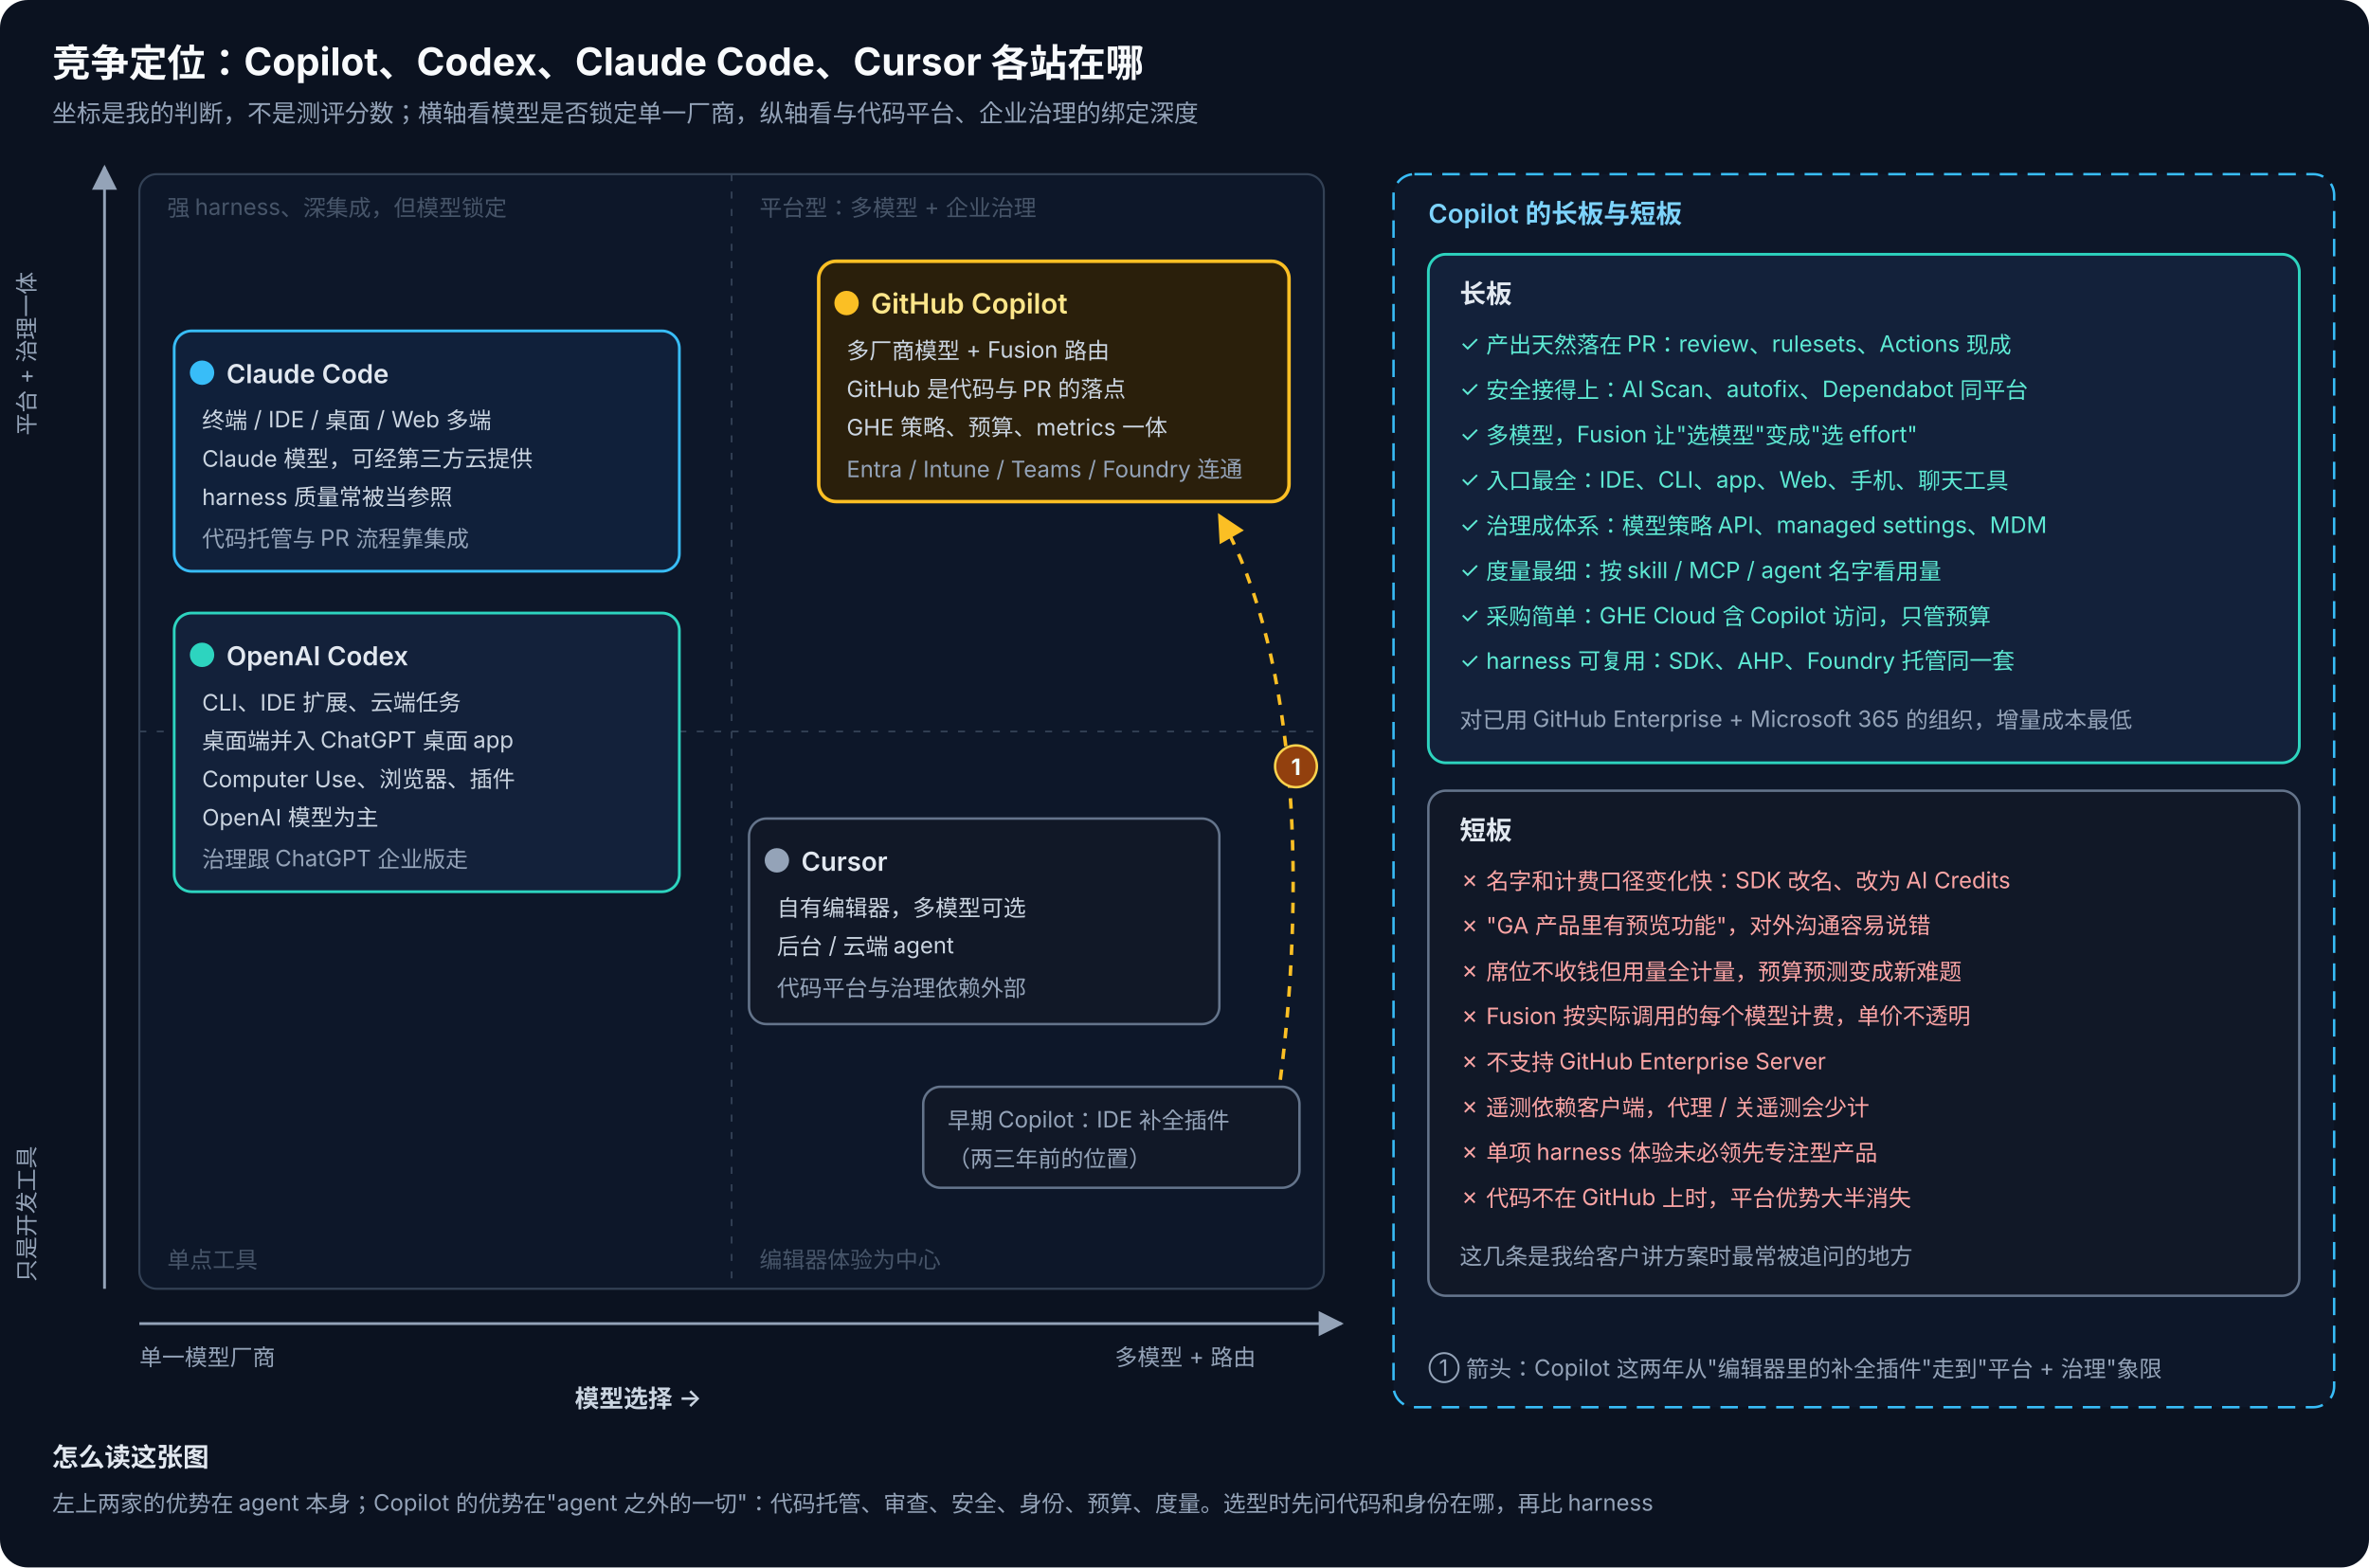
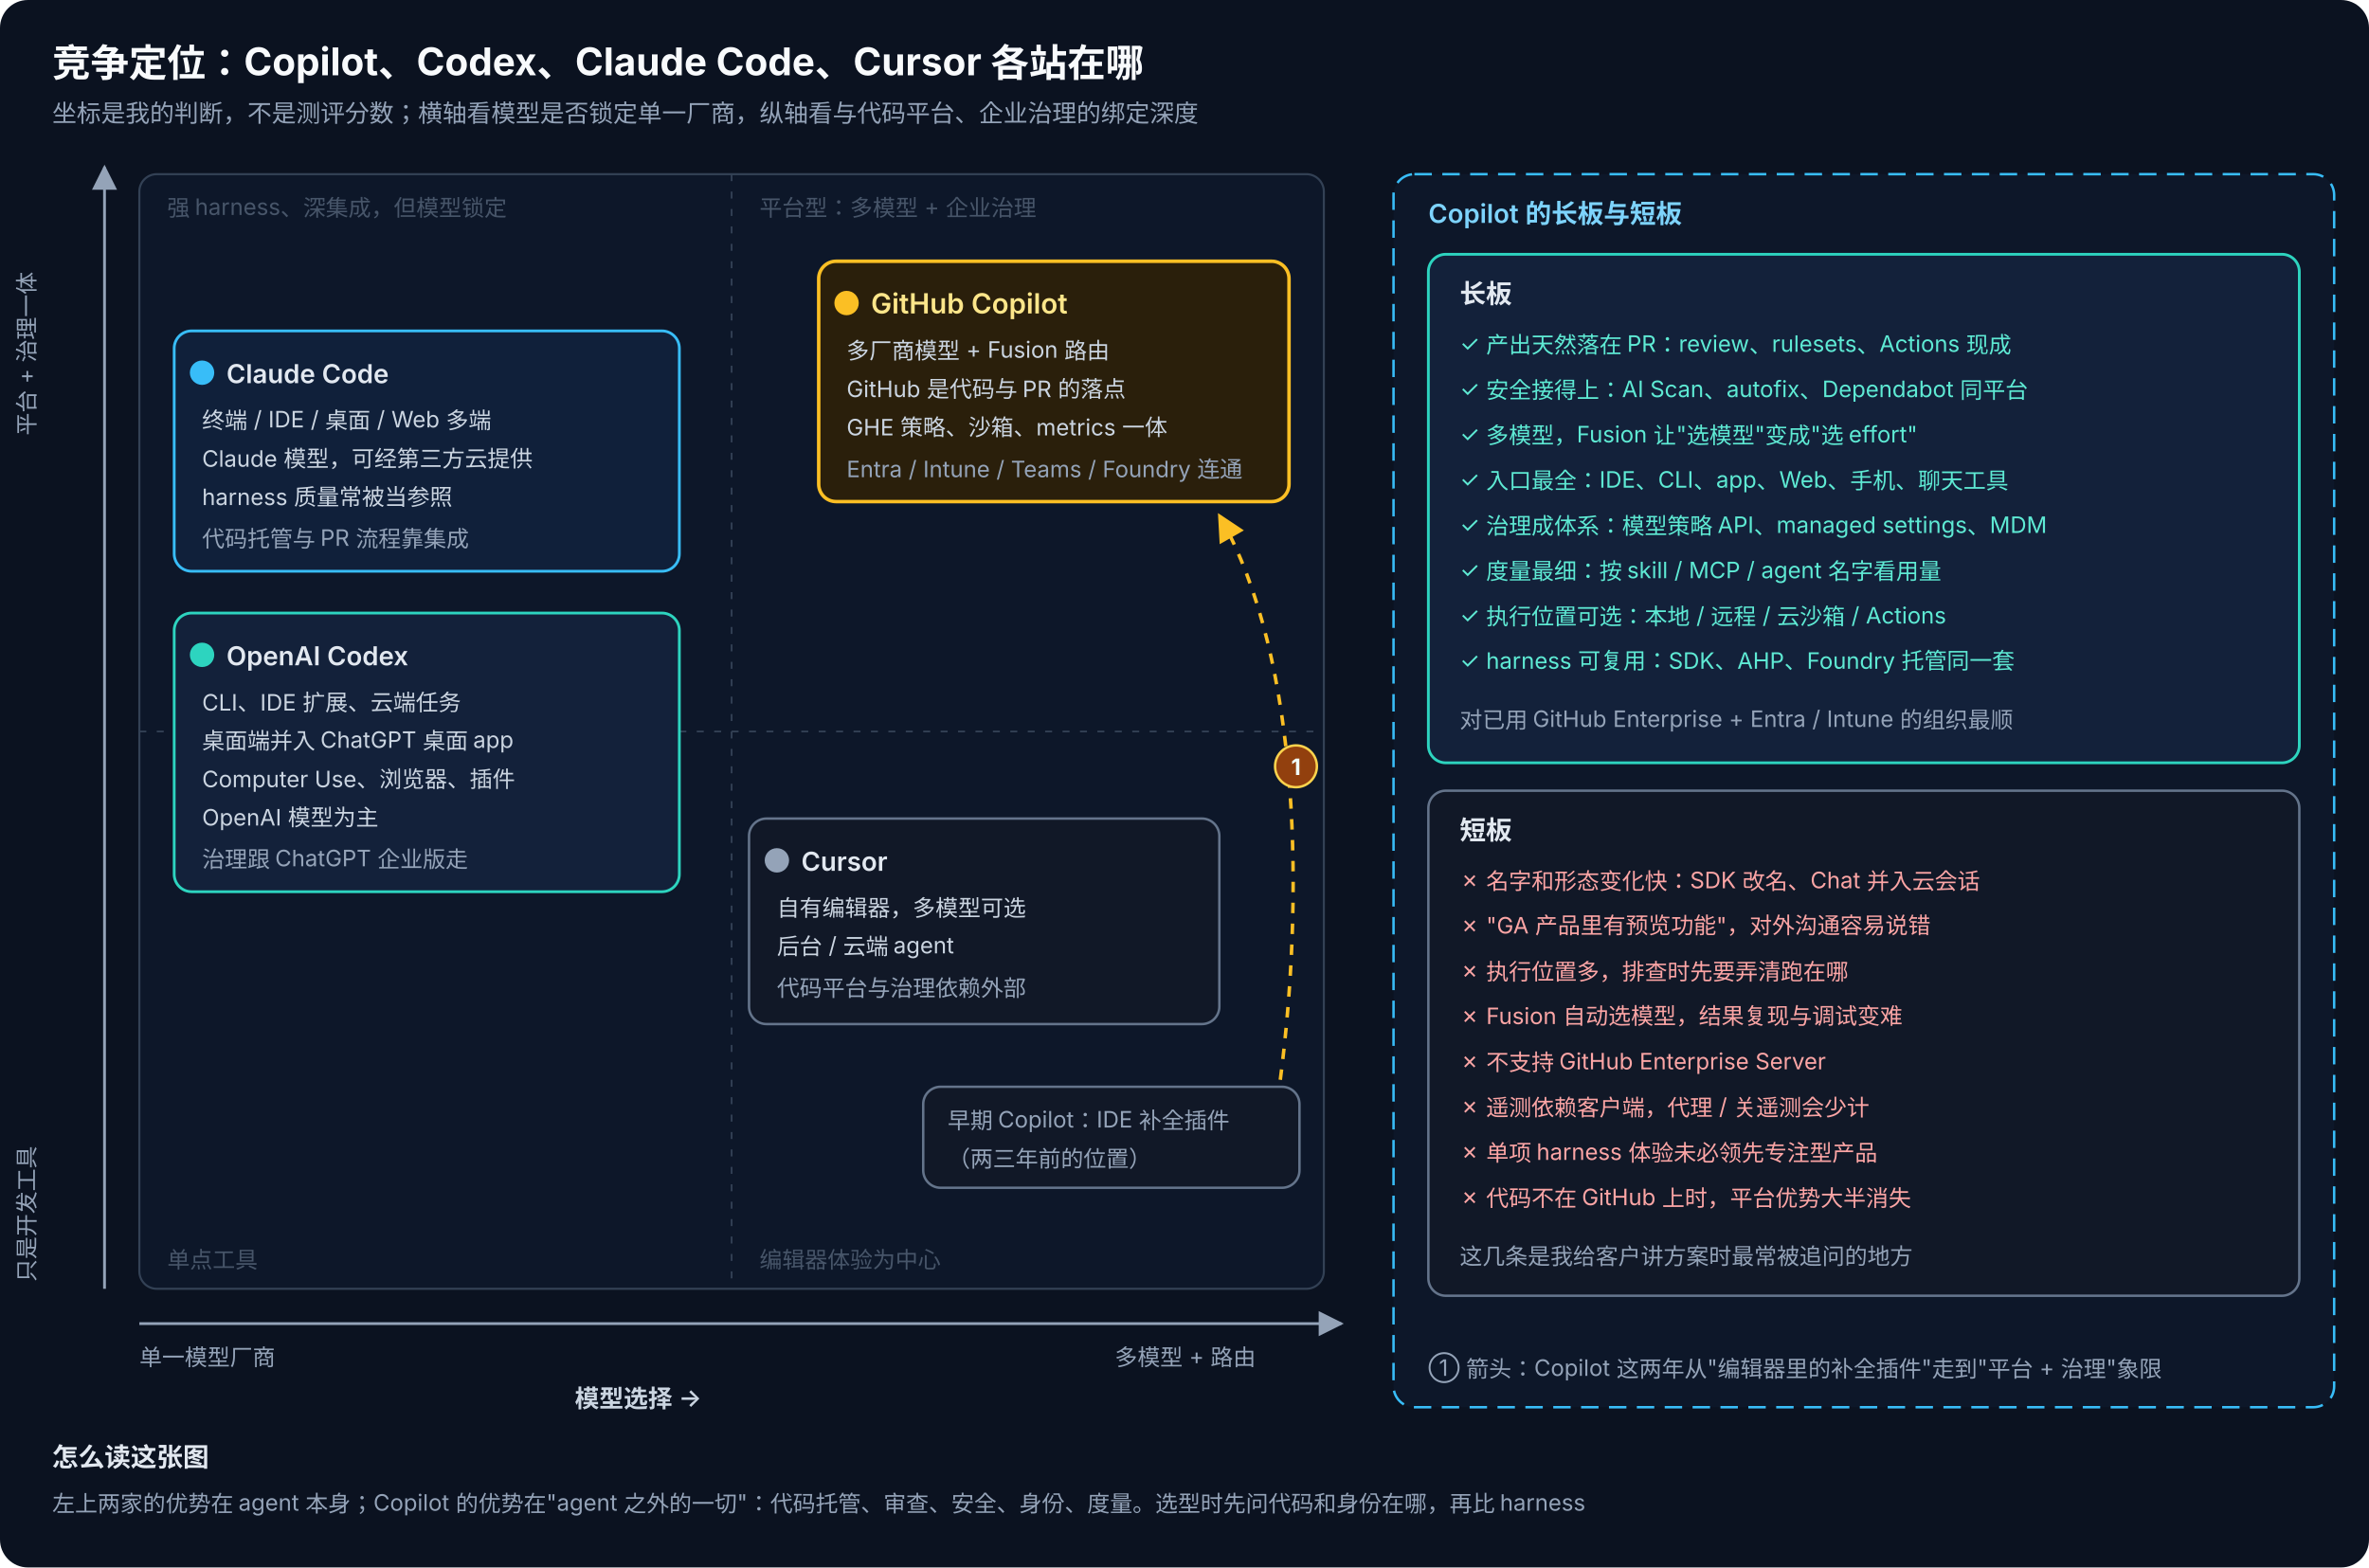
<svg xmlns="http://www.w3.org/2000/svg" viewBox="0 0 1360 900" width="1360" height="900" font-family="-apple-system, 'PingFang SC', 'Microsoft YaHei', 'Segoe UI', sans-serif">
  <defs>
    <marker id="arrGray" viewBox="0 0 10 10" refX="9" refY="5" markerWidth="9" markerHeight="9" orient="auto-start-reverse">
      <path d="M0,0 L10,5 L0,10 z" fill="#94a3b8" />
    </marker>
    <marker id="arrAmber" viewBox="0 0 10 10" refX="9" refY="5" markerWidth="8" markerHeight="8" orient="auto-start-reverse">
      <path d="M0,0 L10,5 L0,10 z" fill="#fbbf24" />
    </marker>
    <style>
      .bg { fill: #0b1220; }
      .plot { fill: #0d1729; stroke: #334155; stroke-width: 1.2; }
      .quad { fill: none; stroke: #334155; stroke-width: 1; stroke-dasharray: 4 6; }
      .axis { stroke: #94a3b8; stroke-width: 1.6; }
      .ax { fill: #94a3b8; font-size: 13px; }
      .axh { fill: #cbd5e1; font-size: 14px; font-weight: 600; }
      .ql { fill: #475569; font-size: 13px; }
      .card { fill: #13213a; stroke: #2dd4bf; stroke-width: 1.6; }
      .cardBlue { fill: #10203a; stroke: #38bdf8; stroke-width: 1.6; }
      .cardGray { fill: #111827; stroke: #64748b; stroke-width: 1.4; }
      .cardAmber { fill: #2a1f0b; stroke: #fbbf24; stroke-width: 2; animation: pulse 2.4s ease-in-out infinite; }
      .h { fill: #e2e8f0; font-size: 15px; font-weight: 600; }
      .hAmber { fill: #fde68a; font-size: 16px; font-weight: 600; }
      .t { fill: #cbd5e1; font-size: 13px; }
      .tGray { fill: #94a3b8; font-size: 13px; }
      .good { fill: #5eead4; font-size: 13px; }
      .bad { fill: #fca5a5; font-size: 13px; }
      .title { fill: #f8fafc; font-size: 22px; font-weight: 700; }
      .sub { fill: #94a3b8; font-size: 14px; }
      .panel { fill: #0d1729; stroke: #38bdf8; stroke-width: 1.4; stroke-dasharray: 10 6; }
      .zl { fill: #7dd3fc; font-size: 15px; font-weight: 600; }
      .move { fill: none; stroke: #fbbf24; stroke-width: 2; stroke-dasharray: 6 6; animation: dash 1.4s linear infinite; }
      .dotA { fill: #fbbf24; }
      .dotT { fill: #2dd4bf; }
      .dotB { fill: #38bdf8; }
      .dotG { fill: #94a3b8; }
      .badgeAmber { fill: #92400e; stroke: #fcd34d; stroke-width: 1.4; }
      .bn { fill: #f0fdfa; font-size: 13px; font-weight: 700; text-anchor: middle; }
      @keyframes dash { to { stroke-dashoffset: -24; } }
      @keyframes pulse { 0%,100% { stroke-opacity: 1; } 50% { stroke-opacity: 0.4; } }
    </style>
  </defs>
  <rect class="bg" width="1360" height="900" rx="16" />
  <text class="title" x="30" y="44">竞争定位：Copilot、Codex、Claude Code、Cursor 各站在哪</text>
  <text class="sub" x="30" y="70">坐标是我的判断，不是测评分数；横轴看模型是否锁定单一厂商，纵轴看与代码平台、企业治理的绑定深度</text>
  <rect class="plot" x="80" y="100" width="680" height="640" rx="10" />
  <line class="quad" x1="420" y1="100" x2="420" y2="740" />
  <line class="quad" x1="80" y1="420" x2="760" y2="420" />
  <line class="axis" x1="80" y1="760" x2="770" y2="760" marker-end="url(#arrGray)" />
  <line class="axis" x1="60" y1="740" x2="60" y2="96" marker-end="url(#arrGray)" />
  <text class="ax" x="80" y="784">单一模型厂商</text>
  <text class="ax" x="640" y="784">多模型 + 路由</text>
  <text class="axh" x="330" y="808">模型选择 →</text>
  <text class="ax" x="20" y="736" transform="rotate(-90 20 736)">只是开发工具</text>
  <text class="ax" x="20" y="250" transform="rotate(-90 20 250)">平台 + 治理一体</text>
  <text class="ql" x="96" y="124">强 harness、深集成，但模型锁定</text>
  <text class="ql" x="436" y="124">平台型：多模型 + 企业治理</text>
  <text class="ql" x="96" y="728">单点工具</text>
  <text class="ql" x="436" y="728">编辑器体验为中心</text>
  <rect class="cardAmber" x="470" y="150" width="270" height="138" rx="10" />
  <circle class="dotA" cx="486" cy="174" r="7" />
  <text class="hAmber" x="500" y="180">GitHub Copilot</text>
  <text class="t" x="486" y="206">多厂商模型 + Fusion 路由</text>
  <text class="t" x="486" y="228">GitHub 是代码与 PR 的落点</text>
-   <text class="t" x="486" y="250">GHE 策略、预算、metrics 一体</text>
+   <text class="t" x="486" y="250">GHE 策略、沙箱、metrics 一体</text>
  <text class="tGray" x="486" y="274">Entra / Intune / Teams / Foundry 连通</text>
  <path class="move" d="M 735 620 C 748 520, 748 380, 700 296" marker-end="url(#arrAmber)" />
  <circle class="badgeAmber" cx="744" cy="440" r="12" />
  <text class="bn" x="744" y="445">1</text>
  <rect class="cardGray" x="530" y="624" width="216" height="58" rx="10" />
  <text class="tGray" x="544" y="648">早期 Copilot：IDE 补全插件</text>
  <text class="tGray" x="544" y="670">（两三年前的位置）</text>
  <rect class="cardBlue" x="100" y="190" width="290" height="138" rx="10" />
  <circle class="dotB" cx="116" cy="214" r="7" />
  <text class="h" x="130" y="220">Claude Code</text>
  <text class="t" x="116" y="246">终端 / IDE / 桌面 / Web 多端</text>
  <text class="t" x="116" y="268">Claude 模型，可经第三方云提供</text>
  <text class="t" x="116" y="290">harness 质量常被当参照</text>
  <text class="tGray" x="116" y="314">代码托管与 PR 流程靠集成</text>
  <rect class="card" x="100" y="352" width="290" height="160" rx="10" />
  <circle class="dotT" cx="116" cy="376" r="7" />
  <text class="h" x="130" y="382">OpenAI Codex</text>
  <text class="t" x="116" y="408">CLI、IDE 扩展、云端任务</text>
  <text class="t" x="116" y="430">桌面端并入 ChatGPT 桌面 app</text>
  <text class="t" x="116" y="452">Computer Use、浏览器、插件</text>
  <text class="t" x="116" y="474">OpenAI 模型为主</text>
  <text class="tGray" x="116" y="498">治理跟 ChatGPT 企业版走</text>
  <rect class="cardGray" x="430" y="470" width="270" height="118" rx="10" />
  <circle class="dotG" cx="446" cy="494" r="7" />
  <text class="h" x="460" y="500">Cursor</text>
  <text class="t" x="446" y="526">自有编辑器，多模型可选</text>
  <text class="t" x="446" y="548">后台 / 云端 agent</text>
  <text class="tGray" x="446" y="572">代码平台与治理依赖外部</text>
  <rect class="panel" x="800" y="100" width="540" height="708" rx="12" />
  <text class="zl" x="820" y="128">Copilot 的长板与短板</text>
  <rect class="card" x="820" y="146" width="500" height="292" rx="10" />
  <text class="h" x="838" y="174">长板</text>
  <text class="good" x="838" y="202">✓ 产出天然落在 PR：review、rulesets、Actions 现成</text>
  <text class="good" x="838" y="228">✓ 安全接得上：AI Scan、autofix、Dependabot 同平台</text>
  <text class="good" x="838" y="254">✓ 多模型，Fusion 让"选模型"变成"选 effort"</text>
  <text class="good" x="838" y="280">✓ 入口最全：IDE、CLI、app、Web、手机、聊天工具</text>
  <text class="good" x="838" y="306">✓ 治理成体系：模型策略 API、managed settings、MDM</text>
  <text class="good" x="838" y="332">✓ 度量最细：按 skill / MCP / agent 名字看用量</text>
-   <text class="good" x="838" y="358">✓ 采购简单：GHE Cloud 含 Copilot 访问，只管预算</text>
+   <text class="good" x="838" y="358">✓ 执行位置可选：本地 / 远程 / 云沙箱 / Actions</text>
  <text class="good" x="838" y="384">✓ harness 可复用：SDK、AHP、Foundry 托管同一套</text>
-   <text class="tGray" x="838" y="418">对已用 GitHub Enterprise + Microsoft 365 的组织，增量成本最低</text>
+   <text class="tGray" x="838" y="418">对已用 GitHub Enterprise + Entra / Intune 的组织最顺</text>
  <rect class="cardGray" x="820" y="454" width="500" height="290" rx="10" />
  <text class="h" x="838" y="482">短板</text>
-   <text class="bad" x="838" y="510">✗ 名字和计费口径变化快：SDK 改名、改为 AI Credits</text>
+   <text class="bad" x="838" y="510">✗ 名字和形态变化快：SDK 改名、Chat 并入云会话</text>
  <text class="bad" x="838" y="536">✗ "GA 产品里有预览功能"，对外沟通容易说错</text>
-   <text class="bad" x="838" y="562">✗ 席位不收钱但用量全计量，预算预测变成新难题</text>
-   <text class="bad" x="838" y="588">✗ Fusion 按实际调用的每个模型计费，单价不透明</text>
+   <text class="bad" x="838" y="562">✗ 执行位置多，排查时先要弄清跑在哪</text>
+   <text class="bad" x="838" y="588">✗ Fusion 自动选模型，结果复现与调试变难</text>
  <text class="bad" x="838" y="614">✗ 不支持 GitHub Enterprise Server</text>
  <text class="bad" x="838" y="640">✗ 遥测依赖客户端，代理 / 关遥测会少计</text>
  <text class="bad" x="838" y="666">✗ 单项 harness 体验未必领先专注型产品</text>
  <text class="bad" x="838" y="692">✗ 代码不在 GitHub 上时，平台优势大半消失</text>
  <text class="tGray" x="838" y="726">这几条是我给客户讲方案时最常被追问的地方</text>
  <text class="tGray" x="820" y="790">① 箭头：Copilot 这两年从"编辑器里的补全插件"走到"平台 + 治理"象限</text>
  <text class="h" x="30" y="842">怎么读这张图</text>
-   <text class="tGray" x="30" y="868">左上两家的优势在 agent 本身；Copilot 的优势在"agent 之外的一切"：代码托管、审查、安全、身份、预算、度量。选型时先问代码和身份在哪，再比 harness</text>
+   <text class="tGray" x="30" y="868">左上两家的优势在 agent 本身；Copilot 的优势在"agent 之外的一切"：代码托管、审查、安全、身份、度量。选型时先问代码和身份在哪，再比 harness</text>
</svg>
